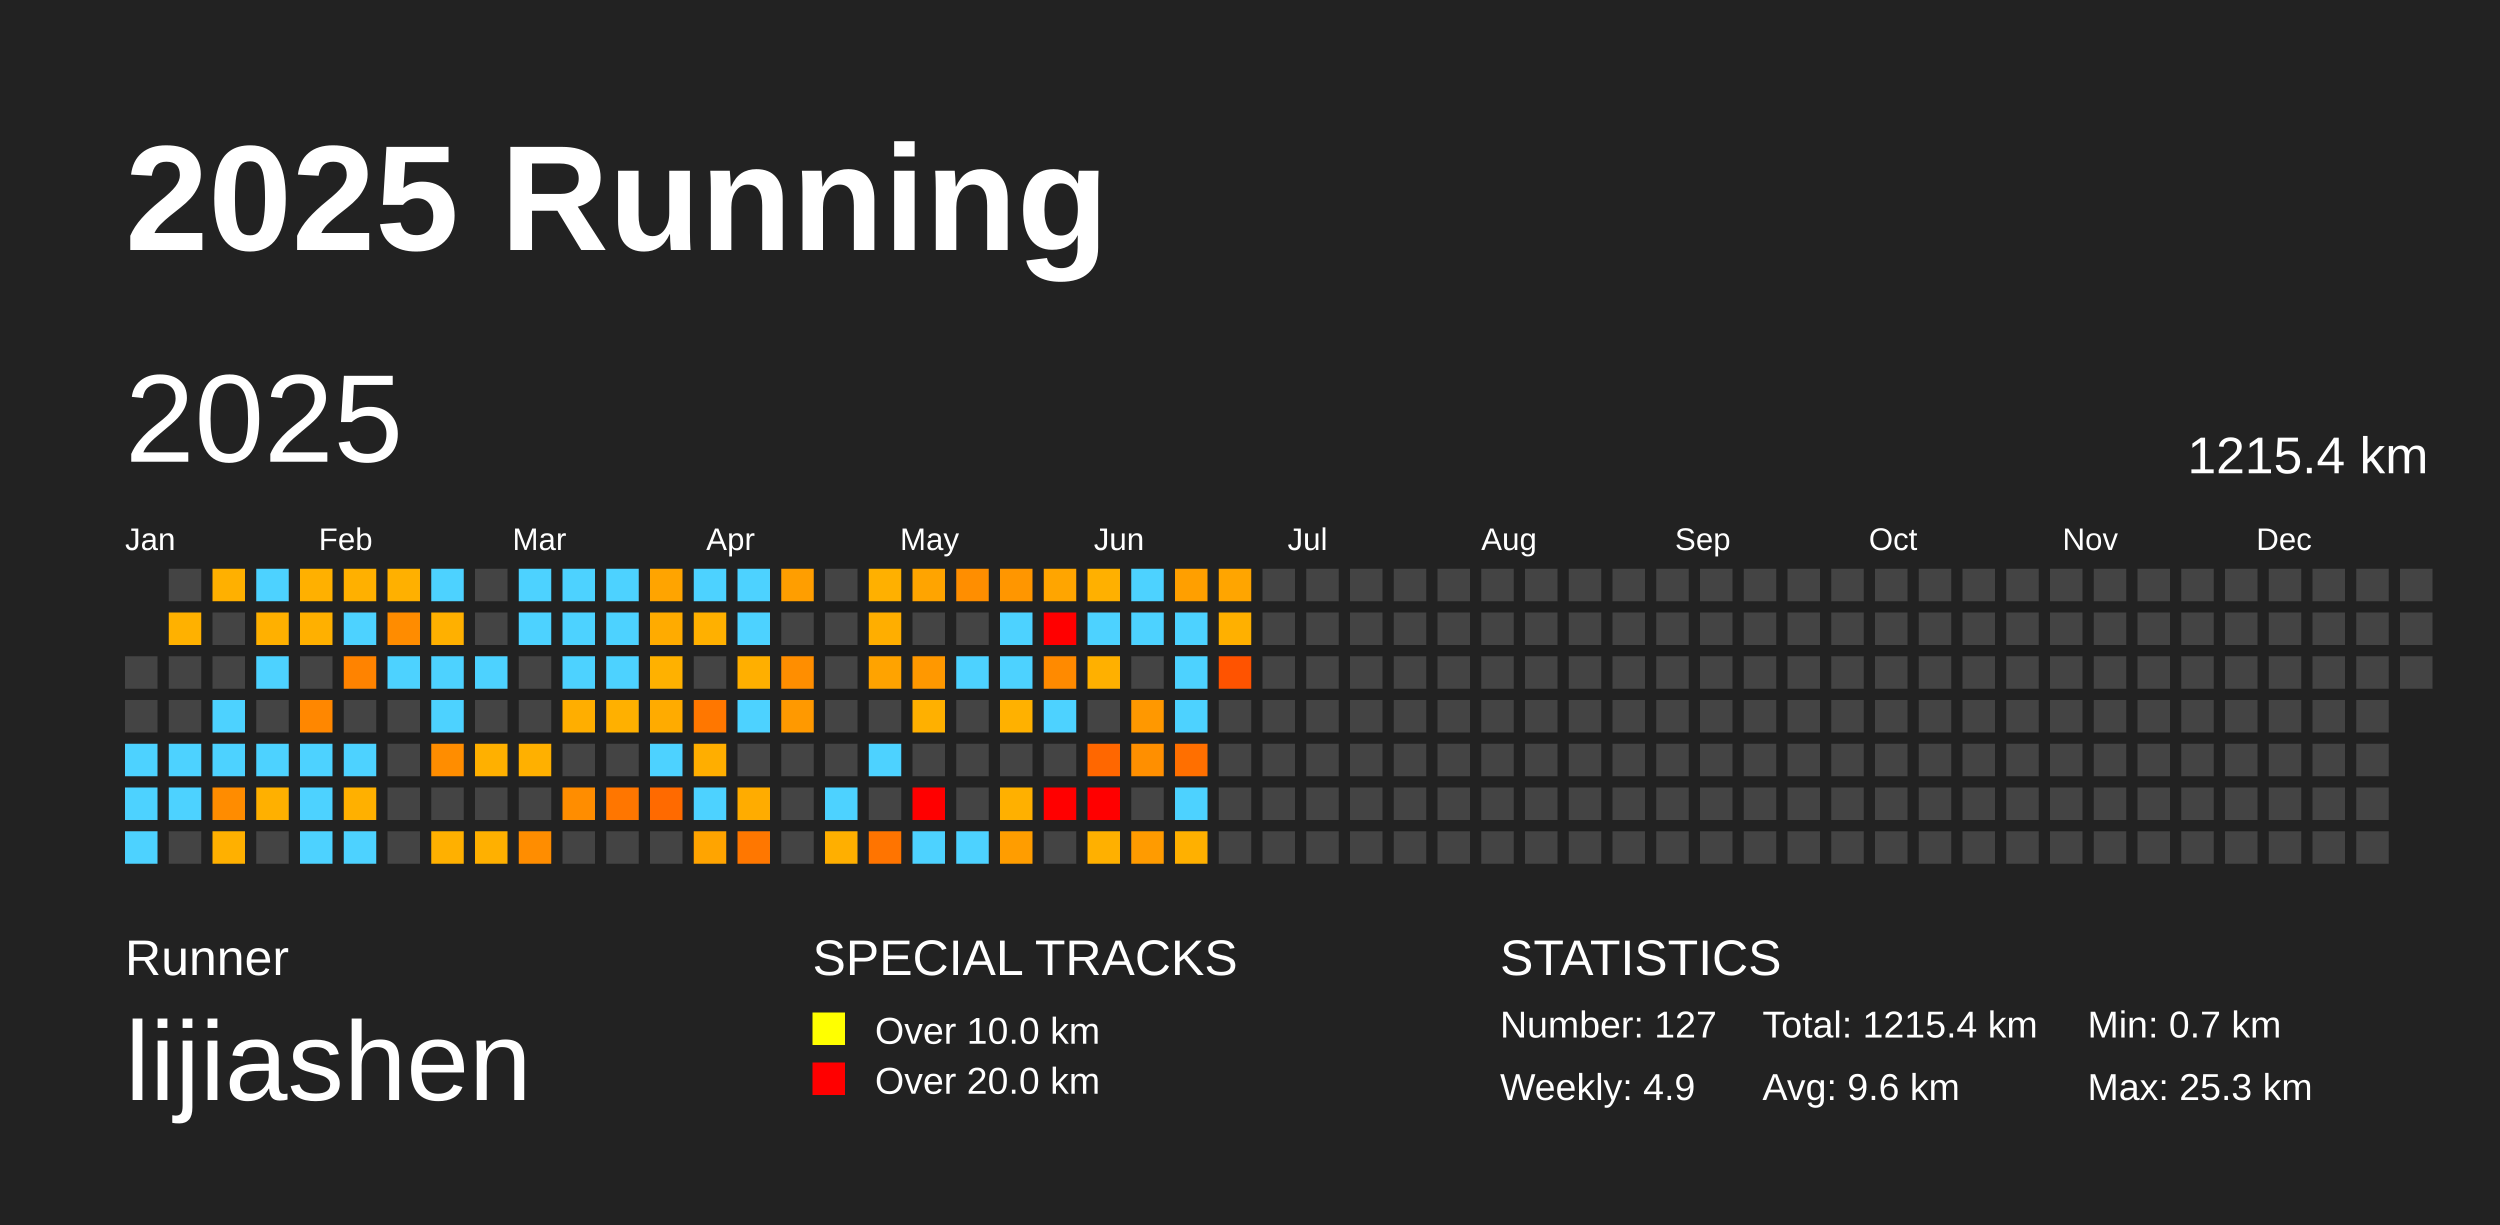
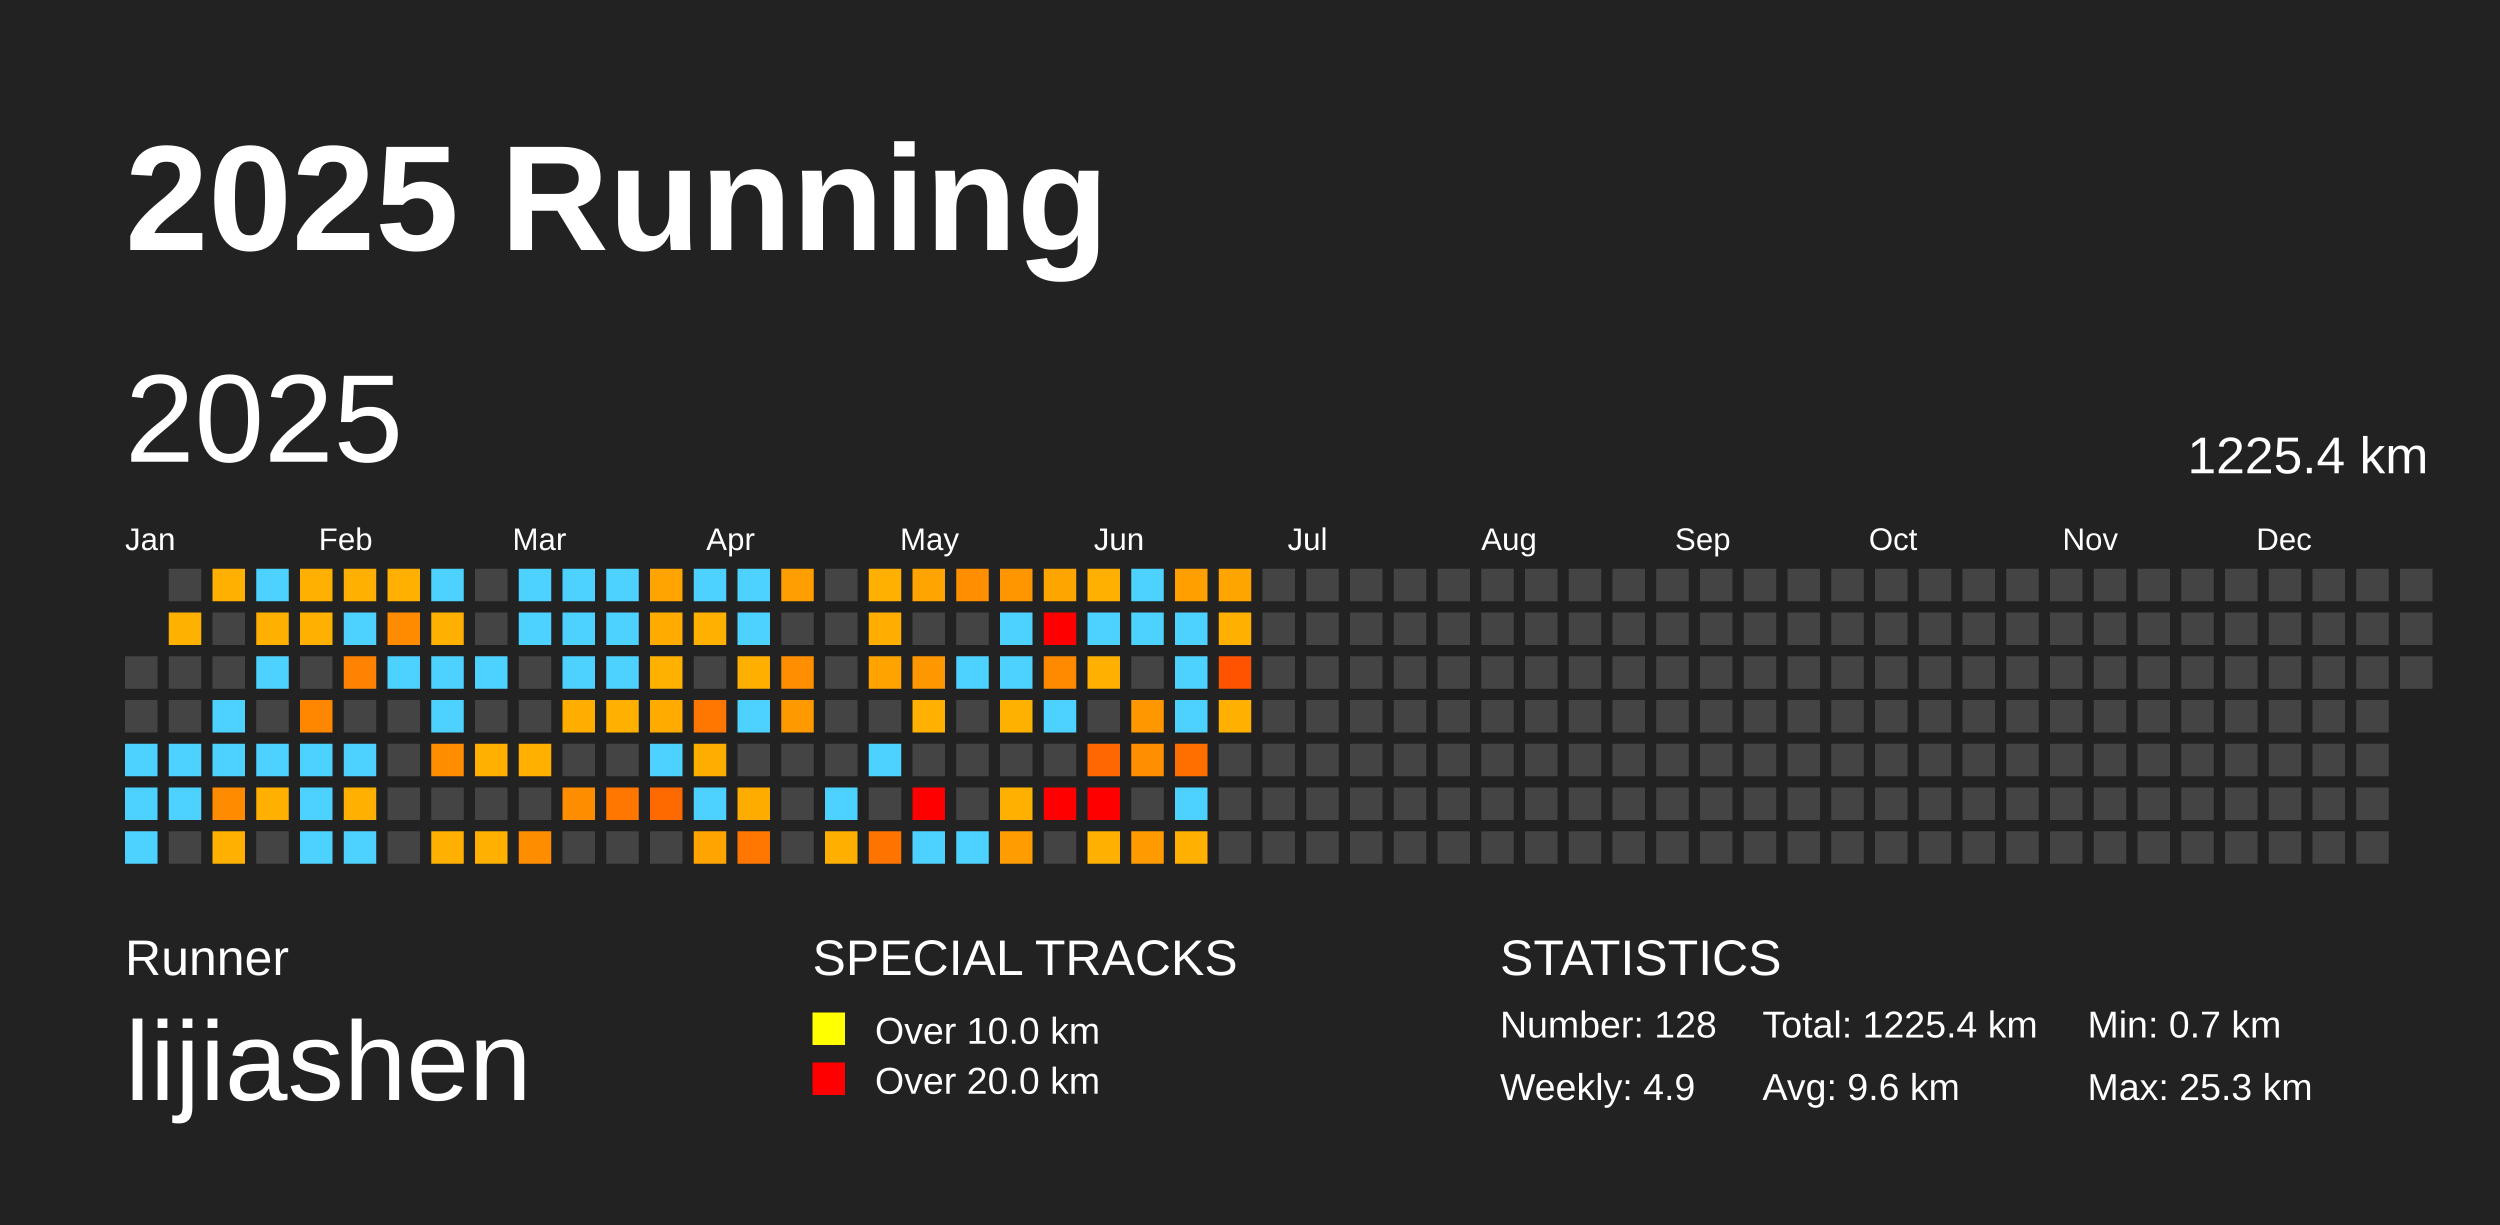
<svg xmlns="http://www.w3.org/2000/svg" baseProfile="full" height="98mm" version="1.1" viewBox="0,0,200,98" width="200mm">
  <defs />
  <rect fill="#222222" height="98" width="200" x="0" y="0" />
  <text fill="#FFFFFF" style="font-size:12px; font-family:Arial; font-weight:bold;" x="10" y="20">2025 Running</text>
  <text fill="#FFFFFF" style="font-size:4px; font-family:Arial" x="10" y="78">Runner</text>
  <text fill="#FFFFFF" style="font-size:9px; font-family:Arial" x="10" y="88">lijiashen</text>
  <text fill="#FFFFFF" style="font-size:4px; font-family:Arial" x="65" y="78">SPECIAL TRACKS</text>
  <rect fill="yellow" height="2.6" width="2.6" x="65" y="81" />
  <text fill="#FFFFFF" style="font-size:3px; font-family:Arial" x="70" y="83.5">Over 10.0 km</text>
  <rect fill="red" height="2.6" width="2.6" x="65" y="85" />
  <text fill="#FFFFFF" style="font-size:3px; font-family:Arial" x="70" y="87.5">Over 20.0 km</text>
  <text fill="#FFFFFF" style="font-size:4px; font-family:Arial" x="120" y="78">STATISTICS</text>
-   <text fill="#FFFFFF" style="font-size:3px; font-family:Arial" x="120" y="83">Number: 127</text>
+   <text fill="#FFFFFF" style="font-size:3px; font-family:Arial" x="120" y="83">Number: 128</text>
  <text fill="#FFFFFF" style="font-size:3px; font-family:Arial" x="120" y="88">Weekly: 4.9</text>
-   <text fill="#FFFFFF" style="font-size:3px; font-family:Arial" x="141" y="83">Total: 1215.4 km</text>
+   <text fill="#FFFFFF" style="font-size:3px; font-family:Arial" x="141" y="83">Total: 1225.4 km</text>
  <text fill="#FFFFFF" style="font-size:3px; font-family:Arial" x="141" y="88">Avg: 9.6 km</text>
  <text fill="#FFFFFF" style="font-size:3px; font-family:Arial" x="167" y="83">Min: 0.7 km</text>
  <text fill="#FFFFFF" style="font-size:3px; font-family:Arial" x="167" y="88">Max: 25.3 km</text>
  <text dominant-baseline="hanging" fill="#FFFFFF" style="font-size:10.0px; font-family:Arial;" x="10" y="30">2025</text>
-   <text dominant-baseline="hanging" fill="#FFFFFF" style="font-size:4.125px; font-family:Arial;" x="175" y="35">1215.4 km</text>
+   <text dominant-baseline="hanging" fill="#FFFFFF" style="font-size:4.125px; font-family:Arial;" x="175" y="35">1225.4 km</text>
  <text fill="#FFFFFF" style="font-size:2.5px; font-family:Arial" x="10.0" y="44">Jan</text>
  <text fill="#FFFFFF" style="font-size:2.5px; font-family:Arial" x="25.5" y="44">Feb</text>
  <text fill="#FFFFFF" style="font-size:2.5px; font-family:Arial" x="41.0" y="44">Mar</text>
  <text fill="#FFFFFF" style="font-size:2.5px; font-family:Arial" x="56.5" y="44">Apr</text>
  <text fill="#FFFFFF" style="font-size:2.5px; font-family:Arial" x="72.0" y="44">May</text>
  <text fill="#FFFFFF" style="font-size:2.5px; font-family:Arial" x="87.5" y="44">Jun</text>
  <text fill="#FFFFFF" style="font-size:2.5px; font-family:Arial" x="103.0" y="44">Jul</text>
  <text fill="#FFFFFF" style="font-size:2.5px; font-family:Arial" x="118.5" y="44">Aug</text>
  <text fill="#FFFFFF" style="font-size:2.5px; font-family:Arial" x="134.0" y="44">Sep</text>
  <text fill="#FFFFFF" style="font-size:2.5px; font-family:Arial" x="149.5" y="44">Oct</text>
  <text fill="#FFFFFF" style="font-size:2.5px; font-family:Arial" x="165.0" y="44">Nov</text>
  <text fill="#FFFFFF" style="font-size:2.5px; font-family:Arial" x="180.5" y="44">Dec</text>
  <rect fill="#444444" height="2.6" width="2.6" x="10.0" y="52.5" />
  <rect fill="#444444" height="2.6" width="2.6" x="10.0" y="56.0" />
  <rect fill="#4dd2ff" height="2.6" width="2.6" x="10.0" y="59.5" />
  <rect fill="#4dd2ff" height="2.6" width="2.6" x="10.0" y="63.0" />
  <rect fill="#4dd2ff" height="2.6" width="2.6" x="10.0" y="66.5" />
  <rect fill="#444444" height="2.6" width="2.6" x="13.5" y="45.5" />
  <rect fill="#ffb100" height="2.6" width="2.6" x="13.5" y="49.0" />
  <rect fill="#444444" height="2.6" width="2.6" x="13.5" y="52.5" />
  <rect fill="#444444" height="2.6" width="2.6" x="13.5" y="56.0" />
  <rect fill="#4dd2ff" height="2.6" width="2.6" x="13.5" y="59.5" />
  <rect fill="#4dd2ff" height="2.6" width="2.6" x="13.5" y="63.0" />
  <rect fill="#444444" height="2.6" width="2.6" x="13.5" y="66.5" />
  <rect fill="#ffb000" height="2.6" width="2.6" x="17.0" y="45.5" />
  <rect fill="#444444" height="2.6" width="2.6" x="17.0" y="49.0" />
  <rect fill="#444444" height="2.6" width="2.6" x="17.0" y="52.5" />
  <rect fill="#4dd2ff" height="2.6" width="2.6" x="17.0" y="56.0" />
  <rect fill="#4dd2ff" height="2.6" width="2.6" x="17.0" y="59.5" />
  <rect fill="#ff8c00" height="2.6" width="2.6" x="17.0" y="63.0" />
  <rect fill="#ffb000" height="2.6" width="2.6" x="17.0" y="66.5" />
  <rect fill="#4dd2ff" height="2.6" width="2.6" x="20.5" y="45.5" />
  <rect fill="#ffb000" height="2.6" width="2.6" x="20.5" y="49.0" />
  <rect fill="#4dd2ff" height="2.6" width="2.6" x="20.5" y="52.5" />
  <rect fill="#444444" height="2.6" width="2.6" x="20.5" y="56.0" />
  <rect fill="#4dd2ff" height="2.6" width="2.6" x="20.5" y="59.5" />
  <rect fill="#ffb000" height="2.6" width="2.6" x="20.5" y="63.0" />
  <rect fill="#444444" height="2.6" width="2.6" x="20.5" y="66.5" />
  <rect fill="#ffb000" height="2.6" width="2.6" x="24.0" y="45.5" />
  <rect fill="#ffb000" height="2.6" width="2.6" x="24.0" y="49.0" />
  <rect fill="#444444" height="2.6" width="2.6" x="24.0" y="52.5" />
  <rect fill="#ff8700" height="2.6" width="2.6" x="24.0" y="56.0" />
  <rect fill="#4dd2ff" height="2.6" width="2.6" x="24.0" y="59.5" />
  <rect fill="#4dd2ff" height="2.6" width="2.6" x="24.0" y="63.0" />
  <rect fill="#4dd2ff" height="2.6" width="2.6" x="24.0" y="66.5" />
  <rect fill="#ffb000" height="2.6" width="2.6" x="27.5" y="45.5" />
  <rect fill="#4dd2ff" height="2.6" width="2.6" x="27.5" y="49.0" />
  <rect fill="#ff8300" height="2.6" width="2.6" x="27.5" y="52.5" />
  <rect fill="#444444" height="2.6" width="2.6" x="27.5" y="56.0" />
  <rect fill="#4dd2ff" height="2.6" width="2.6" x="27.5" y="59.5" />
  <rect fill="#ffb000" height="2.6" width="2.6" x="27.5" y="63.0" />
  <rect fill="#4dd2ff" height="2.6" width="2.6" x="27.5" y="66.5" />
  <rect fill="#ffb000" height="2.6" width="2.6" x="31.0" y="45.5" />
  <rect fill="#ff8c00" height="2.6" width="2.6" x="31.0" y="49.0" />
  <rect fill="#4dd2ff" height="2.6" width="2.6" x="31.0" y="52.5" />
  <rect fill="#444444" height="2.6" width="2.6" x="31.0" y="56.0" />
  <rect fill="#444444" height="2.6" width="2.6" x="31.0" y="59.5" />
  <rect fill="#444444" height="2.6" width="2.6" x="31.0" y="63.0" />
  <rect fill="#444444" height="2.6" width="2.6" x="31.0" y="66.5" />
  <rect fill="#4dd2ff" height="2.6" width="2.6" x="34.5" y="45.5" />
  <rect fill="#ffb000" height="2.6" width="2.6" x="34.5" y="49.0" />
  <rect fill="#4dd2ff" height="2.6" width="2.6" x="34.5" y="52.5" />
  <rect fill="#4dd2ff" height="2.6" width="2.6" x="34.5" y="56.0" />
  <rect fill="#ff8d00" height="2.6" width="2.6" x="34.5" y="59.5" />
  <rect fill="#444444" height="2.6" width="2.6" x="34.5" y="63.0" />
  <rect fill="#ffb000" height="2.6" width="2.6" x="34.5" y="66.5" />
  <rect fill="#444444" height="2.6" width="2.6" x="38.0" y="45.5" />
  <rect fill="#444444" height="2.6" width="2.6" x="38.0" y="49.0" />
  <rect fill="#4dd2ff" height="2.6" width="2.6" x="38.0" y="52.5" />
  <rect fill="#444444" height="2.6" width="2.6" x="38.0" y="56.0" />
  <rect fill="#ffb000" height="2.6" width="2.6" x="38.0" y="59.5" />
  <rect fill="#444444" height="2.6" width="2.6" x="38.0" y="63.0" />
  <rect fill="#ffb000" height="2.6" width="2.6" x="38.0" y="66.5" />
  <rect fill="#4dd2ff" height="2.6" width="2.6" x="41.5" y="45.5" />
  <rect fill="#4dd2ff" height="2.6" width="2.6" x="41.5" y="49.0" />
  <rect fill="#444444" height="2.6" width="2.6" x="41.5" y="52.5" />
  <rect fill="#444444" height="2.6" width="2.6" x="41.5" y="56.0" />
  <rect fill="#ffb000" height="2.6" width="2.6" x="41.5" y="59.5" />
  <rect fill="#444444" height="2.6" width="2.6" x="41.5" y="63.0" />
  <rect fill="#ff8d00" height="2.6" width="2.6" x="41.5" y="66.5" />
  <rect fill="#4dd2ff" height="2.6" width="2.6" x="45.0" y="45.5" />
  <rect fill="#4dd2ff" height="2.6" width="2.6" x="45.0" y="49.0" />
  <rect fill="#4dd2ff" height="2.6" width="2.6" x="45.0" y="52.5" />
  <rect fill="#ffae00" height="2.6" width="2.6" x="45.0" y="56.0" />
  <rect fill="#444444" height="2.6" width="2.6" x="45.0" y="59.5" />
  <rect fill="#ff8d00" height="2.6" width="2.6" x="45.0" y="63.0" />
  <rect fill="#444444" height="2.6" width="2.6" x="45.0" y="66.5" />
  <rect fill="#4dd2ff" height="2.6" width="2.6" x="48.5" y="45.5" />
  <rect fill="#4dd2ff" height="2.6" width="2.6" x="48.5" y="49.0" />
  <rect fill="#4dd2ff" height="2.6" width="2.6" x="48.5" y="52.5" />
  <rect fill="#ffb000" height="2.6" width="2.6" x="48.5" y="56.0" />
  <rect fill="#444444" height="2.6" width="2.6" x="48.5" y="59.5" />
  <rect fill="#ff7600" height="2.6" width="2.6" x="48.5" y="63.0" />
  <rect fill="#444444" height="2.6" width="2.6" x="48.5" y="66.5" />
  <rect fill="#ffa400" height="2.6" width="2.6" x="52.0" y="45.5" />
  <rect fill="#ffab00" height="2.6" width="2.6" x="52.0" y="49.0" />
  <rect fill="#ffb100" height="2.6" width="2.6" x="52.0" y="52.5" />
  <rect fill="#ffab00" height="2.6" width="2.6" x="52.0" y="56.0" />
  <rect fill="#4dd2ff" height="2.6" width="2.6" x="52.0" y="59.5" />
  <rect fill="#ff6a00" height="2.6" width="2.6" x="52.0" y="63.0" />
  <rect fill="#444444" height="2.6" width="2.6" x="52.0" y="66.5" />
  <rect fill="#4dd2ff" height="2.6" width="2.6" x="55.5" y="45.5" />
  <rect fill="#ffb000" height="2.6" width="2.6" x="55.5" y="49.0" />
  <rect fill="#444444" height="2.6" width="2.6" x="55.5" y="52.5" />
  <rect fill="#ff7700" height="2.6" width="2.6" x="55.5" y="56.0" />
  <rect fill="#ffae00" height="2.6" width="2.6" x="55.5" y="59.5" />
  <rect fill="#4dd2ff" height="2.6" width="2.6" x="55.5" y="63.0" />
  <rect fill="#ffa400" height="2.6" width="2.6" x="55.5" y="66.5" />
  <rect fill="#4dd2ff" height="2.6" width="2.6" x="59.0" y="45.5" />
  <rect fill="#4dd2ff" height="2.6" width="2.6" x="59.0" y="49.0" />
  <rect fill="#ffaf00" height="2.6" width="2.6" x="59.0" y="52.5" />
  <rect fill="#4dd2ff" height="2.6" width="2.6" x="59.0" y="56.0" />
  <rect fill="#444444" height="2.6" width="2.6" x="59.0" y="59.5" />
  <rect fill="#ffac00" height="2.6" width="2.6" x="59.0" y="63.0" />
  <rect fill="#ff7700" height="2.6" width="2.6" x="59.0" y="66.5" />
  <rect fill="#ff9e00" height="2.6" width="2.6" x="62.5" y="45.5" />
  <rect fill="#444444" height="2.6" width="2.6" x="62.5" y="49.0" />
  <rect fill="#ff8e00" height="2.6" width="2.6" x="62.5" y="52.5" />
  <rect fill="#ff9900" height="2.6" width="2.6" x="62.5" y="56.0" />
  <rect fill="#444444" height="2.6" width="2.6" x="62.5" y="59.5" />
  <rect fill="#444444" height="2.6" width="2.6" x="62.5" y="63.0" />
  <rect fill="#444444" height="2.6" width="2.6" x="62.5" y="66.5" />
  <rect fill="#444444" height="2.6" width="2.6" x="66.0" y="45.5" />
  <rect fill="#444444" height="2.6" width="2.6" x="66.0" y="49.0" />
  <rect fill="#444444" height="2.6" width="2.6" x="66.0" y="52.5" />
  <rect fill="#444444" height="2.6" width="2.6" x="66.0" y="56.0" />
  <rect fill="#444444" height="2.6" width="2.6" x="66.0" y="59.5" />
  <rect fill="#4dd2ff" height="2.6" width="2.6" x="66.0" y="63.0" />
  <rect fill="#ffaf00" height="2.6" width="2.6" x="66.0" y="66.5" />
  <rect fill="#ffb000" height="2.6" width="2.6" x="69.5" y="45.5" />
  <rect fill="#ffae00" height="2.6" width="2.6" x="69.5" y="49.0" />
  <rect fill="#ffa300" height="2.6" width="2.6" x="69.5" y="52.5" />
  <rect fill="#444444" height="2.6" width="2.6" x="69.5" y="56.0" />
  <rect fill="#4dd2ff" height="2.6" width="2.6" x="69.5" y="59.5" />
  <rect fill="#444444" height="2.6" width="2.6" x="69.5" y="63.0" />
  <rect fill="#ff7400" height="2.6" width="2.6" x="69.5" y="66.5" />
  <rect fill="#ffa400" height="2.6" width="2.6" x="73.0" y="45.5" />
  <rect fill="#444444" height="2.6" width="2.6" x="73.0" y="49.0" />
  <rect fill="#ff9800" height="2.6" width="2.6" x="73.0" y="52.5" />
  <rect fill="#ffb000" height="2.6" width="2.6" x="73.0" y="56.0" />
  <rect fill="#444444" height="2.6" width="2.6" x="73.0" y="59.5" />
  <rect fill="red" height="2.6" width="2.6" x="73.0" y="63.0" />
  <rect fill="#4dd2ff" height="2.6" width="2.6" x="73.0" y="66.5" />
  <rect fill="#ff8e00" height="2.6" width="2.6" x="76.5" y="45.5" />
  <rect fill="#444444" height="2.6" width="2.6" x="76.5" y="49.0" />
  <rect fill="#4dd2ff" height="2.6" width="2.6" x="76.5" y="52.5" />
  <rect fill="#444444" height="2.6" width="2.6" x="76.5" y="56.0" />
  <rect fill="#444444" height="2.6" width="2.6" x="76.5" y="59.5" />
  <rect fill="#444444" height="2.6" width="2.6" x="76.5" y="63.0" />
  <rect fill="#4dd2ff" height="2.6" width="2.6" x="76.5" y="66.5" />
  <rect fill="#ff9600" height="2.6" width="2.6" x="80.0" y="45.5" />
  <rect fill="#4dd2ff" height="2.6" width="2.6" x="80.0" y="49.0" />
  <rect fill="#4dd2ff" height="2.6" width="2.6" x="80.0" y="52.5" />
  <rect fill="#ffb100" height="2.6" width="2.6" x="80.0" y="56.0" />
  <rect fill="#444444" height="2.6" width="2.6" x="80.0" y="59.5" />
  <rect fill="#ffb000" height="2.6" width="2.6" x="80.0" y="63.0" />
  <rect fill="#ff9d00" height="2.6" width="2.6" x="80.0" y="66.5" />
  <rect fill="#ffa500" height="2.6" width="2.6" x="83.5" y="45.5" />
  <rect fill="red" height="2.6" width="2.6" x="83.5" y="49.0" />
  <rect fill="#ff8a00" height="2.6" width="2.6" x="83.5" y="52.5" />
  <rect fill="#4dd2ff" height="2.6" width="2.6" x="83.5" y="56.0" />
  <rect fill="#444444" height="2.6" width="2.6" x="83.5" y="59.5" />
  <rect fill="red" height="2.6" width="2.6" x="83.5" y="63.0" />
  <rect fill="#444444" height="2.6" width="2.6" x="83.5" y="66.5" />
  <rect fill="#ffb000" height="2.6" width="2.6" x="87.0" y="45.5" />
  <rect fill="#4dd2ff" height="2.6" width="2.6" x="87.0" y="49.0" />
  <rect fill="#ffb000" height="2.6" width="2.6" x="87.0" y="52.5" />
  <rect fill="#444444" height="2.6" width="2.6" x="87.0" y="56.0" />
  <rect fill="#ff6700" height="2.6" width="2.6" x="87.0" y="59.5" />
  <rect fill="red" height="2.6" width="2.6" x="87.0" y="63.0" />
  <rect fill="#ffb000" height="2.6" width="2.6" x="87.0" y="66.5" />
  <rect fill="#4dd2ff" height="2.6" width="2.6" x="90.5" y="45.5" />
  <rect fill="#4dd2ff" height="2.6" width="2.6" x="90.5" y="49.0" />
  <rect fill="#444444" height="2.6" width="2.6" x="90.5" y="52.5" />
  <rect fill="#ff9800" height="2.6" width="2.6" x="90.5" y="56.0" />
  <rect fill="#ff8f00" height="2.6" width="2.6" x="90.5" y="59.5" />
  <rect fill="#444444" height="2.6" width="2.6" x="90.5" y="63.0" />
  <rect fill="#ff9b00" height="2.6" width="2.6" x="90.5" y="66.5" />
  <rect fill="#ff9f00" height="2.6" width="2.6" x="94.0" y="45.5" />
  <rect fill="#4dd2ff" height="2.6" width="2.6" x="94.0" y="49.0" />
  <rect fill="#4dd2ff" height="2.6" width="2.6" x="94.0" y="52.5" />
  <rect fill="#4dd2ff" height="2.6" width="2.6" x="94.0" y="56.0" />
  <rect fill="#ff6f00" height="2.6" width="2.6" x="94.0" y="59.5" />
  <rect fill="#4dd2ff" height="2.6" width="2.6" x="94.0" y="63.0" />
  <rect fill="#ffb000" height="2.6" width="2.6" x="94.0" y="66.5" />
  <rect fill="#ffa500" height="2.6" width="2.6" x="97.5" y="45.5" />
  <rect fill="#ffb000" height="2.6" width="2.6" x="97.5" y="49.0" />
  <rect fill="#ff5300" height="2.6" width="2.6" x="97.5" y="52.5" />
-   <rect fill="#444444" height="2.6" width="2.6" x="97.5" y="56.0" />
+   <rect fill="#ffb000" height="2.6" width="2.6" x="97.5" y="56.0" />
  <rect fill="#444444" height="2.6" width="2.6" x="97.5" y="59.5" />
  <rect fill="#444444" height="2.6" width="2.6" x="97.5" y="63.0" />
  <rect fill="#444444" height="2.6" width="2.6" x="97.5" y="66.5" />
  <rect fill="#444444" height="2.6" width="2.6" x="101.0" y="45.5" />
  <rect fill="#444444" height="2.6" width="2.6" x="101.0" y="49.0" />
  <rect fill="#444444" height="2.6" width="2.6" x="101.0" y="52.5" />
  <rect fill="#444444" height="2.6" width="2.6" x="101.0" y="56.0" />
  <rect fill="#444444" height="2.6" width="2.6" x="101.0" y="59.5" />
  <rect fill="#444444" height="2.6" width="2.6" x="101.0" y="63.0" />
  <rect fill="#444444" height="2.6" width="2.6" x="101.0" y="66.5" />
  <rect fill="#444444" height="2.6" width="2.6" x="104.5" y="45.5" />
  <rect fill="#444444" height="2.6" width="2.6" x="104.5" y="49.0" />
  <rect fill="#444444" height="2.6" width="2.6" x="104.5" y="52.5" />
  <rect fill="#444444" height="2.6" width="2.6" x="104.5" y="56.0" />
  <rect fill="#444444" height="2.6" width="2.6" x="104.5" y="59.5" />
  <rect fill="#444444" height="2.6" width="2.6" x="104.5" y="63.0" />
  <rect fill="#444444" height="2.6" width="2.6" x="104.5" y="66.5" />
  <rect fill="#444444" height="2.6" width="2.6" x="108.0" y="45.5" />
  <rect fill="#444444" height="2.6" width="2.6" x="108.0" y="49.0" />
  <rect fill="#444444" height="2.6" width="2.6" x="108.0" y="52.5" />
  <rect fill="#444444" height="2.6" width="2.6" x="108.0" y="56.0" />
  <rect fill="#444444" height="2.6" width="2.6" x="108.0" y="59.5" />
  <rect fill="#444444" height="2.6" width="2.6" x="108.0" y="63.0" />
  <rect fill="#444444" height="2.6" width="2.6" x="108.0" y="66.5" />
  <rect fill="#444444" height="2.6" width="2.6" x="111.5" y="45.5" />
  <rect fill="#444444" height="2.6" width="2.6" x="111.5" y="49.0" />
  <rect fill="#444444" height="2.6" width="2.6" x="111.5" y="52.5" />
  <rect fill="#444444" height="2.6" width="2.6" x="111.5" y="56.0" />
  <rect fill="#444444" height="2.6" width="2.6" x="111.5" y="59.5" />
  <rect fill="#444444" height="2.6" width="2.6" x="111.5" y="63.0" />
  <rect fill="#444444" height="2.6" width="2.6" x="111.5" y="66.5" />
  <rect fill="#444444" height="2.6" width="2.6" x="115.0" y="45.5" />
  <rect fill="#444444" height="2.6" width="2.6" x="115.0" y="49.0" />
  <rect fill="#444444" height="2.6" width="2.6" x="115.0" y="52.5" />
  <rect fill="#444444" height="2.6" width="2.6" x="115.0" y="56.0" />
  <rect fill="#444444" height="2.6" width="2.6" x="115.0" y="59.5" />
  <rect fill="#444444" height="2.6" width="2.6" x="115.0" y="63.0" />
  <rect fill="#444444" height="2.6" width="2.6" x="115.0" y="66.5" />
  <rect fill="#444444" height="2.6" width="2.6" x="118.5" y="45.5" />
  <rect fill="#444444" height="2.6" width="2.6" x="118.5" y="49.0" />
  <rect fill="#444444" height="2.6" width="2.6" x="118.5" y="52.5" />
  <rect fill="#444444" height="2.6" width="2.6" x="118.5" y="56.0" />
  <rect fill="#444444" height="2.6" width="2.6" x="118.5" y="59.5" />
  <rect fill="#444444" height="2.6" width="2.6" x="118.5" y="63.0" />
  <rect fill="#444444" height="2.6" width="2.6" x="118.5" y="66.5" />
  <rect fill="#444444" height="2.6" width="2.6" x="122.0" y="45.5" />
  <rect fill="#444444" height="2.6" width="2.6" x="122.0" y="49.0" />
  <rect fill="#444444" height="2.6" width="2.6" x="122.0" y="52.5" />
  <rect fill="#444444" height="2.6" width="2.6" x="122.0" y="56.0" />
  <rect fill="#444444" height="2.6" width="2.6" x="122.0" y="59.5" />
  <rect fill="#444444" height="2.6" width="2.6" x="122.0" y="63.0" />
  <rect fill="#444444" height="2.6" width="2.6" x="122.0" y="66.5" />
  <rect fill="#444444" height="2.6" width="2.6" x="125.5" y="45.5" />
  <rect fill="#444444" height="2.6" width="2.6" x="125.5" y="49.0" />
  <rect fill="#444444" height="2.6" width="2.6" x="125.5" y="52.5" />
  <rect fill="#444444" height="2.6" width="2.6" x="125.5" y="56.0" />
  <rect fill="#444444" height="2.6" width="2.6" x="125.5" y="59.5" />
  <rect fill="#444444" height="2.6" width="2.6" x="125.5" y="63.0" />
  <rect fill="#444444" height="2.6" width="2.6" x="125.5" y="66.5" />
  <rect fill="#444444" height="2.6" width="2.6" x="129.0" y="45.5" />
  <rect fill="#444444" height="2.6" width="2.6" x="129.0" y="49.0" />
  <rect fill="#444444" height="2.6" width="2.6" x="129.0" y="52.5" />
  <rect fill="#444444" height="2.6" width="2.6" x="129.0" y="56.0" />
  <rect fill="#444444" height="2.6" width="2.6" x="129.0" y="59.5" />
  <rect fill="#444444" height="2.6" width="2.6" x="129.0" y="63.0" />
  <rect fill="#444444" height="2.6" width="2.6" x="129.0" y="66.5" />
  <rect fill="#444444" height="2.6" width="2.6" x="132.5" y="45.5" />
  <rect fill="#444444" height="2.6" width="2.6" x="132.5" y="49.0" />
  <rect fill="#444444" height="2.6" width="2.6" x="132.5" y="52.5" />
  <rect fill="#444444" height="2.6" width="2.6" x="132.5" y="56.0" />
  <rect fill="#444444" height="2.6" width="2.6" x="132.5" y="59.5" />
  <rect fill="#444444" height="2.6" width="2.6" x="132.5" y="63.0" />
  <rect fill="#444444" height="2.6" width="2.6" x="132.5" y="66.5" />
  <rect fill="#444444" height="2.6" width="2.6" x="136.0" y="45.5" />
  <rect fill="#444444" height="2.6" width="2.6" x="136.0" y="49.0" />
  <rect fill="#444444" height="2.6" width="2.6" x="136.0" y="52.5" />
  <rect fill="#444444" height="2.6" width="2.6" x="136.0" y="56.0" />
  <rect fill="#444444" height="2.6" width="2.6" x="136.0" y="59.5" />
  <rect fill="#444444" height="2.6" width="2.6" x="136.0" y="63.0" />
  <rect fill="#444444" height="2.6" width="2.6" x="136.0" y="66.5" />
  <rect fill="#444444" height="2.6" width="2.6" x="139.5" y="45.5" />
  <rect fill="#444444" height="2.6" width="2.6" x="139.5" y="49.0" />
  <rect fill="#444444" height="2.6" width="2.6" x="139.5" y="52.5" />
  <rect fill="#444444" height="2.6" width="2.6" x="139.5" y="56.0" />
  <rect fill="#444444" height="2.6" width="2.6" x="139.5" y="59.5" />
  <rect fill="#444444" height="2.6" width="2.6" x="139.5" y="63.0" />
  <rect fill="#444444" height="2.6" width="2.6" x="139.5" y="66.5" />
  <rect fill="#444444" height="2.6" width="2.6" x="143.0" y="45.5" />
  <rect fill="#444444" height="2.6" width="2.6" x="143.0" y="49.0" />
  <rect fill="#444444" height="2.6" width="2.6" x="143.0" y="52.5" />
  <rect fill="#444444" height="2.6" width="2.6" x="143.0" y="56.0" />
  <rect fill="#444444" height="2.6" width="2.6" x="143.0" y="59.5" />
  <rect fill="#444444" height="2.6" width="2.6" x="143.0" y="63.0" />
  <rect fill="#444444" height="2.6" width="2.6" x="143.0" y="66.5" />
  <rect fill="#444444" height="2.6" width="2.6" x="146.5" y="45.5" />
  <rect fill="#444444" height="2.6" width="2.6" x="146.5" y="49.0" />
  <rect fill="#444444" height="2.6" width="2.6" x="146.5" y="52.5" />
  <rect fill="#444444" height="2.6" width="2.6" x="146.5" y="56.0" />
  <rect fill="#444444" height="2.6" width="2.6" x="146.5" y="59.5" />
  <rect fill="#444444" height="2.6" width="2.6" x="146.5" y="63.0" />
  <rect fill="#444444" height="2.6" width="2.6" x="146.5" y="66.5" />
  <rect fill="#444444" height="2.6" width="2.6" x="150.0" y="45.5" />
  <rect fill="#444444" height="2.6" width="2.6" x="150.0" y="49.0" />
  <rect fill="#444444" height="2.6" width="2.6" x="150.0" y="52.5" />
  <rect fill="#444444" height="2.6" width="2.6" x="150.0" y="56.0" />
  <rect fill="#444444" height="2.6" width="2.6" x="150.0" y="59.5" />
  <rect fill="#444444" height="2.6" width="2.6" x="150.0" y="63.0" />
  <rect fill="#444444" height="2.6" width="2.6" x="150.0" y="66.5" />
  <rect fill="#444444" height="2.6" width="2.6" x="153.5" y="45.5" />
  <rect fill="#444444" height="2.6" width="2.6" x="153.5" y="49.0" />
  <rect fill="#444444" height="2.6" width="2.6" x="153.5" y="52.5" />
  <rect fill="#444444" height="2.6" width="2.6" x="153.5" y="56.0" />
  <rect fill="#444444" height="2.6" width="2.6" x="153.5" y="59.5" />
  <rect fill="#444444" height="2.6" width="2.6" x="153.5" y="63.0" />
  <rect fill="#444444" height="2.6" width="2.6" x="153.5" y="66.5" />
  <rect fill="#444444" height="2.6" width="2.6" x="157.0" y="45.5" />
  <rect fill="#444444" height="2.6" width="2.6" x="157.0" y="49.0" />
  <rect fill="#444444" height="2.6" width="2.6" x="157.0" y="52.5" />
  <rect fill="#444444" height="2.6" width="2.6" x="157.0" y="56.0" />
  <rect fill="#444444" height="2.6" width="2.6" x="157.0" y="59.5" />
  <rect fill="#444444" height="2.6" width="2.6" x="157.0" y="63.0" />
  <rect fill="#444444" height="2.6" width="2.6" x="157.0" y="66.5" />
  <rect fill="#444444" height="2.6" width="2.6" x="160.5" y="45.5" />
  <rect fill="#444444" height="2.6" width="2.6" x="160.5" y="49.0" />
  <rect fill="#444444" height="2.6" width="2.6" x="160.5" y="52.5" />
  <rect fill="#444444" height="2.6" width="2.6" x="160.5" y="56.0" />
  <rect fill="#444444" height="2.6" width="2.6" x="160.5" y="59.5" />
  <rect fill="#444444" height="2.6" width="2.6" x="160.5" y="63.0" />
  <rect fill="#444444" height="2.6" width="2.6" x="160.5" y="66.5" />
  <rect fill="#444444" height="2.6" width="2.6" x="164.0" y="45.5" />
  <rect fill="#444444" height="2.6" width="2.6" x="164.0" y="49.0" />
  <rect fill="#444444" height="2.6" width="2.6" x="164.0" y="52.5" />
  <rect fill="#444444" height="2.6" width="2.6" x="164.0" y="56.0" />
  <rect fill="#444444" height="2.6" width="2.6" x="164.0" y="59.5" />
  <rect fill="#444444" height="2.6" width="2.6" x="164.0" y="63.0" />
  <rect fill="#444444" height="2.6" width="2.6" x="164.0" y="66.5" />
  <rect fill="#444444" height="2.6" width="2.6" x="167.5" y="45.5" />
  <rect fill="#444444" height="2.6" width="2.6" x="167.5" y="49.0" />
  <rect fill="#444444" height="2.6" width="2.6" x="167.5" y="52.5" />
  <rect fill="#444444" height="2.6" width="2.6" x="167.5" y="56.0" />
  <rect fill="#444444" height="2.6" width="2.6" x="167.5" y="59.5" />
  <rect fill="#444444" height="2.6" width="2.6" x="167.5" y="63.0" />
  <rect fill="#444444" height="2.6" width="2.6" x="167.5" y="66.5" />
  <rect fill="#444444" height="2.6" width="2.6" x="171.0" y="45.5" />
  <rect fill="#444444" height="2.6" width="2.6" x="171.0" y="49.0" />
  <rect fill="#444444" height="2.6" width="2.6" x="171.0" y="52.5" />
  <rect fill="#444444" height="2.6" width="2.6" x="171.0" y="56.0" />
  <rect fill="#444444" height="2.6" width="2.6" x="171.0" y="59.5" />
  <rect fill="#444444" height="2.6" width="2.6" x="171.0" y="63.0" />
  <rect fill="#444444" height="2.6" width="2.6" x="171.0" y="66.5" />
  <rect fill="#444444" height="2.6" width="2.6" x="174.5" y="45.5" />
  <rect fill="#444444" height="2.6" width="2.6" x="174.5" y="49.0" />
  <rect fill="#444444" height="2.6" width="2.6" x="174.5" y="52.5" />
  <rect fill="#444444" height="2.6" width="2.6" x="174.5" y="56.0" />
  <rect fill="#444444" height="2.6" width="2.6" x="174.5" y="59.5" />
  <rect fill="#444444" height="2.6" width="2.6" x="174.5" y="63.0" />
  <rect fill="#444444" height="2.6" width="2.6" x="174.5" y="66.5" />
  <rect fill="#444444" height="2.6" width="2.6" x="178.0" y="45.5" />
  <rect fill="#444444" height="2.6" width="2.6" x="178.0" y="49.0" />
  <rect fill="#444444" height="2.6" width="2.6" x="178.0" y="52.5" />
  <rect fill="#444444" height="2.6" width="2.6" x="178.0" y="56.0" />
  <rect fill="#444444" height="2.6" width="2.6" x="178.0" y="59.5" />
  <rect fill="#444444" height="2.6" width="2.6" x="178.0" y="63.0" />
  <rect fill="#444444" height="2.6" width="2.6" x="178.0" y="66.5" />
  <rect fill="#444444" height="2.6" width="2.6" x="181.5" y="45.5" />
  <rect fill="#444444" height="2.6" width="2.6" x="181.5" y="49.0" />
  <rect fill="#444444" height="2.6" width="2.6" x="181.5" y="52.5" />
  <rect fill="#444444" height="2.6" width="2.6" x="181.5" y="56.0" />
  <rect fill="#444444" height="2.6" width="2.6" x="181.5" y="59.5" />
  <rect fill="#444444" height="2.6" width="2.6" x="181.5" y="63.0" />
  <rect fill="#444444" height="2.6" width="2.6" x="181.5" y="66.5" />
  <rect fill="#444444" height="2.6" width="2.6" x="185.0" y="45.5" />
  <rect fill="#444444" height="2.6" width="2.6" x="185.0" y="49.0" />
  <rect fill="#444444" height="2.6" width="2.6" x="185.0" y="52.5" />
  <rect fill="#444444" height="2.6" width="2.6" x="185.0" y="56.0" />
  <rect fill="#444444" height="2.6" width="2.6" x="185.0" y="59.5" />
  <rect fill="#444444" height="2.6" width="2.6" x="185.0" y="63.0" />
  <rect fill="#444444" height="2.6" width="2.6" x="185.0" y="66.5" />
  <rect fill="#444444" height="2.6" width="2.6" x="188.5" y="45.5" />
  <rect fill="#444444" height="2.6" width="2.6" x="188.5" y="49.0" />
  <rect fill="#444444" height="2.6" width="2.6" x="188.5" y="52.5" />
  <rect fill="#444444" height="2.6" width="2.6" x="188.5" y="56.0" />
  <rect fill="#444444" height="2.6" width="2.6" x="188.5" y="59.5" />
  <rect fill="#444444" height="2.6" width="2.6" x="188.5" y="63.0" />
  <rect fill="#444444" height="2.6" width="2.6" x="188.5" y="66.5" />
  <rect fill="#444444" height="2.6" width="2.6" x="192.0" y="45.5" />
  <rect fill="#444444" height="2.6" width="2.6" x="192.0" y="49.0" />
  <rect fill="#444444" height="2.6" width="2.6" x="192.0" y="52.5" />
</svg>
